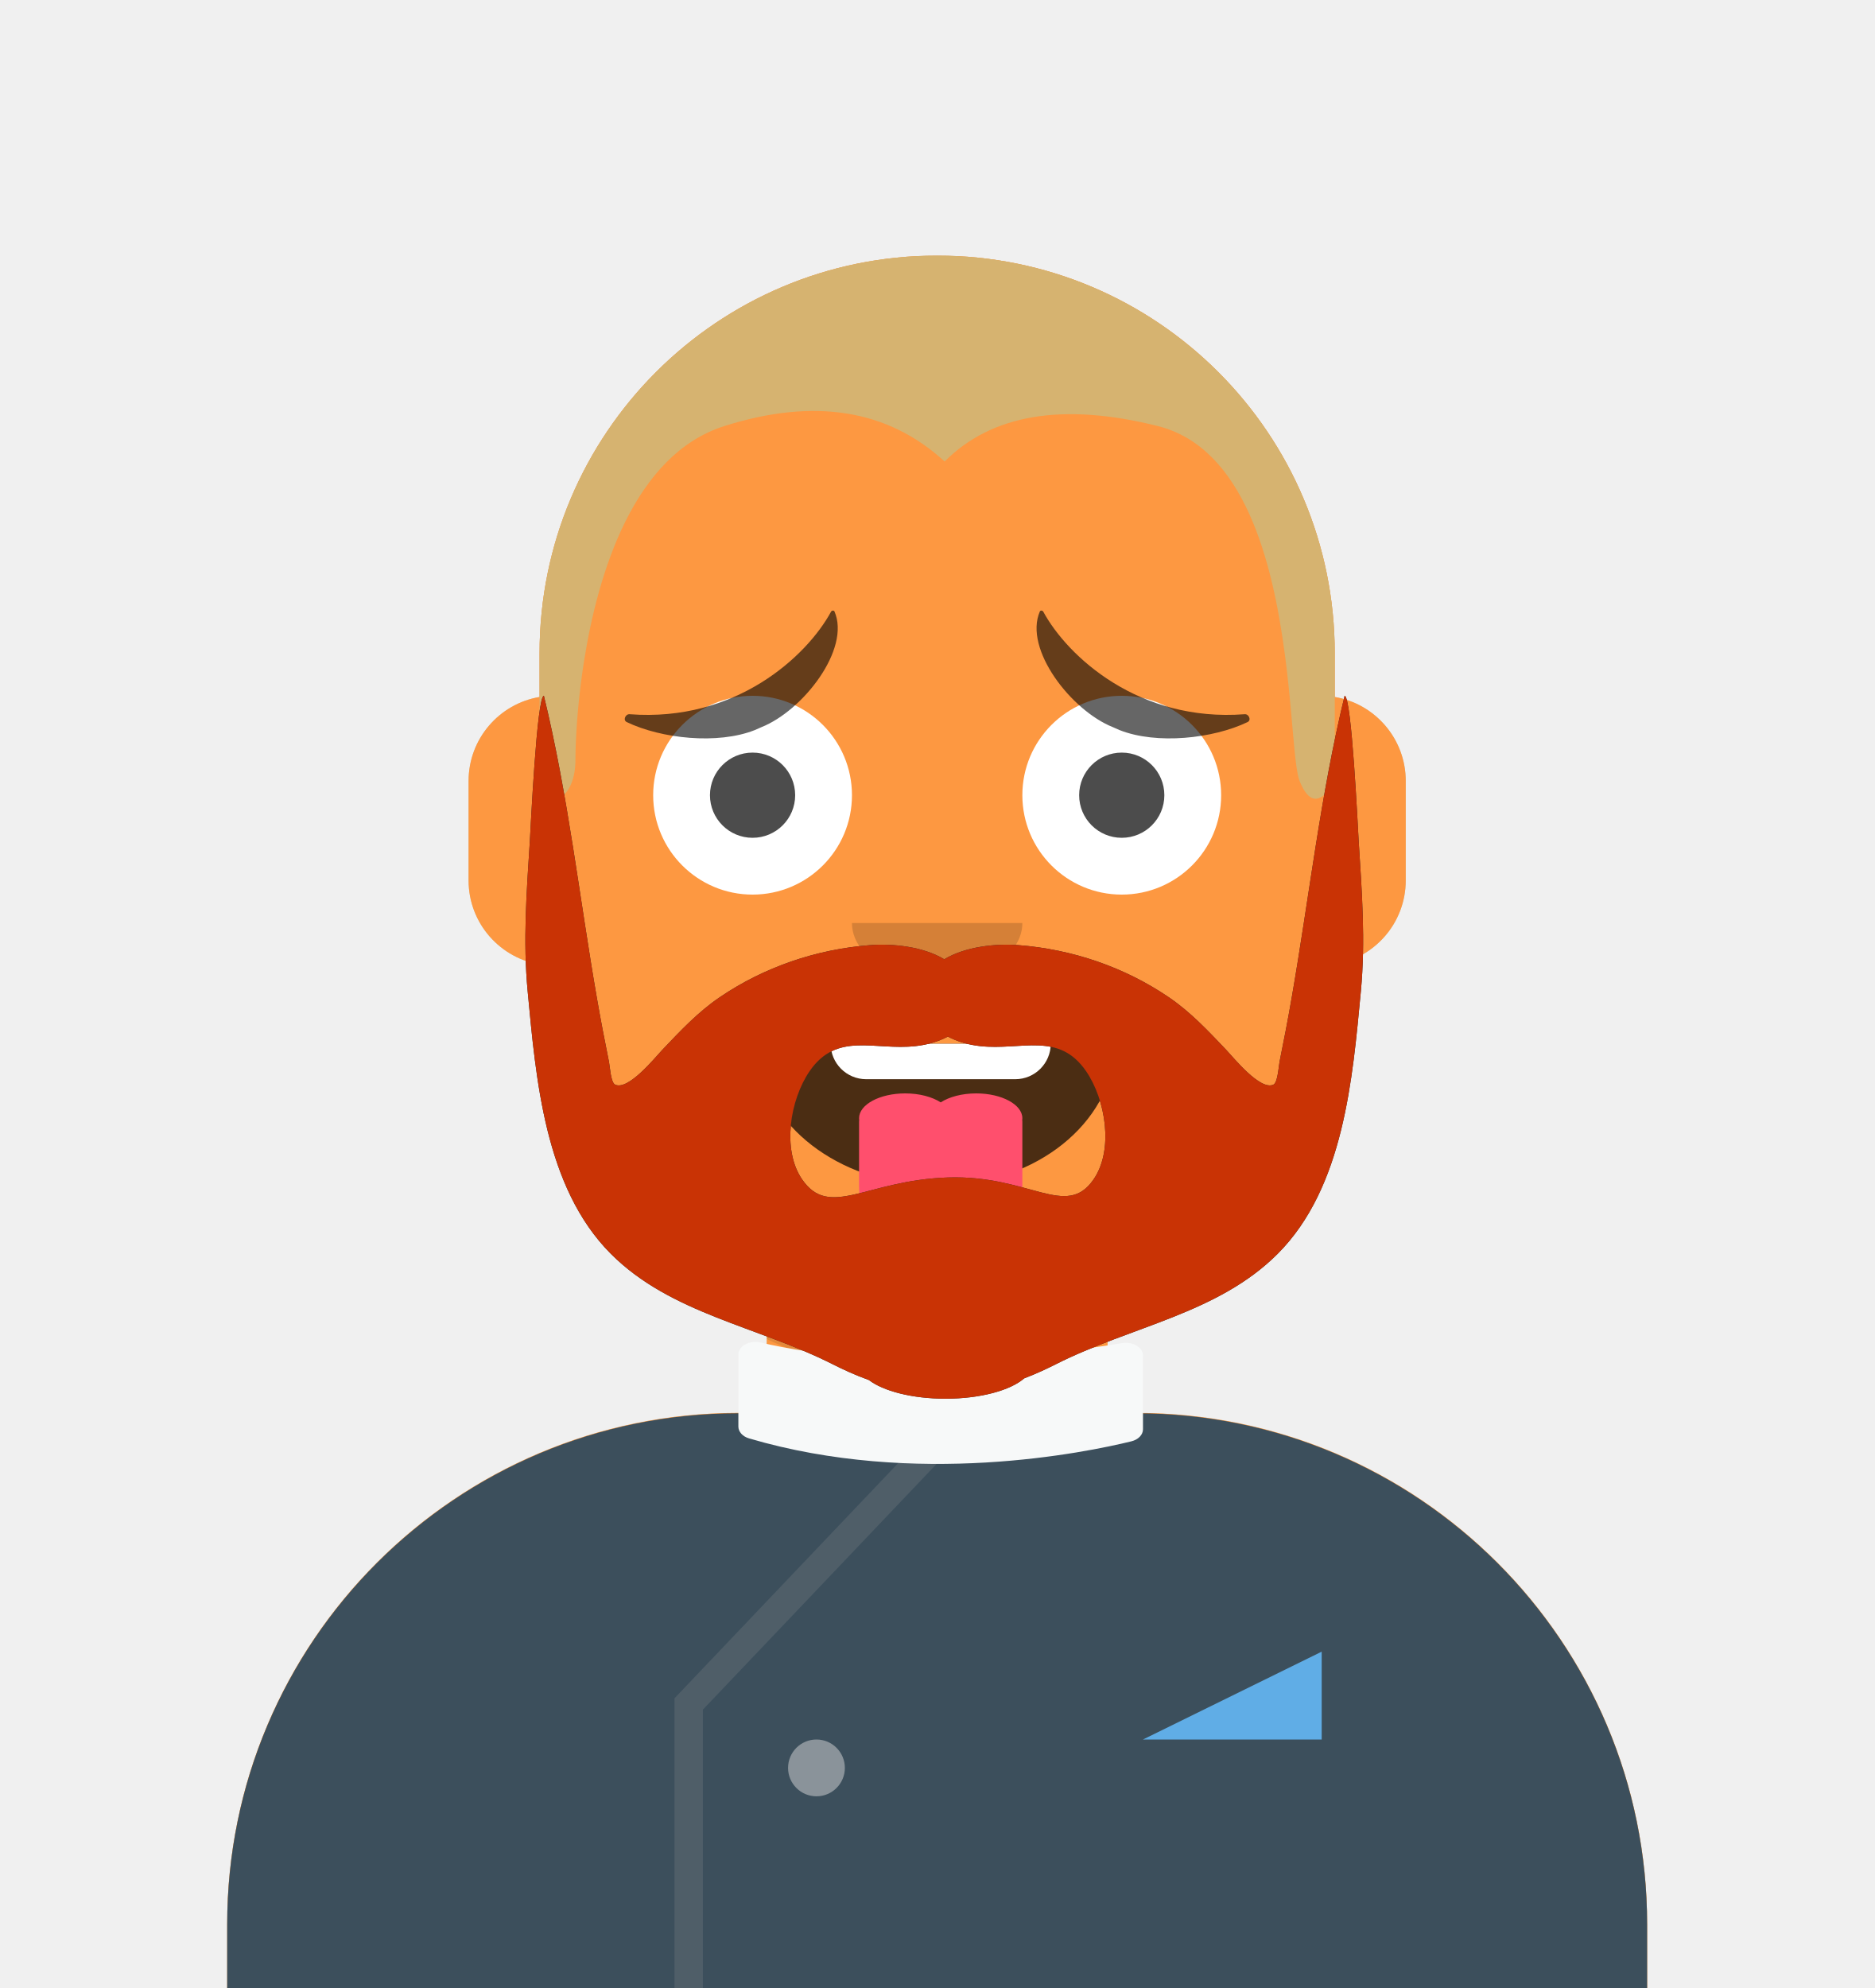
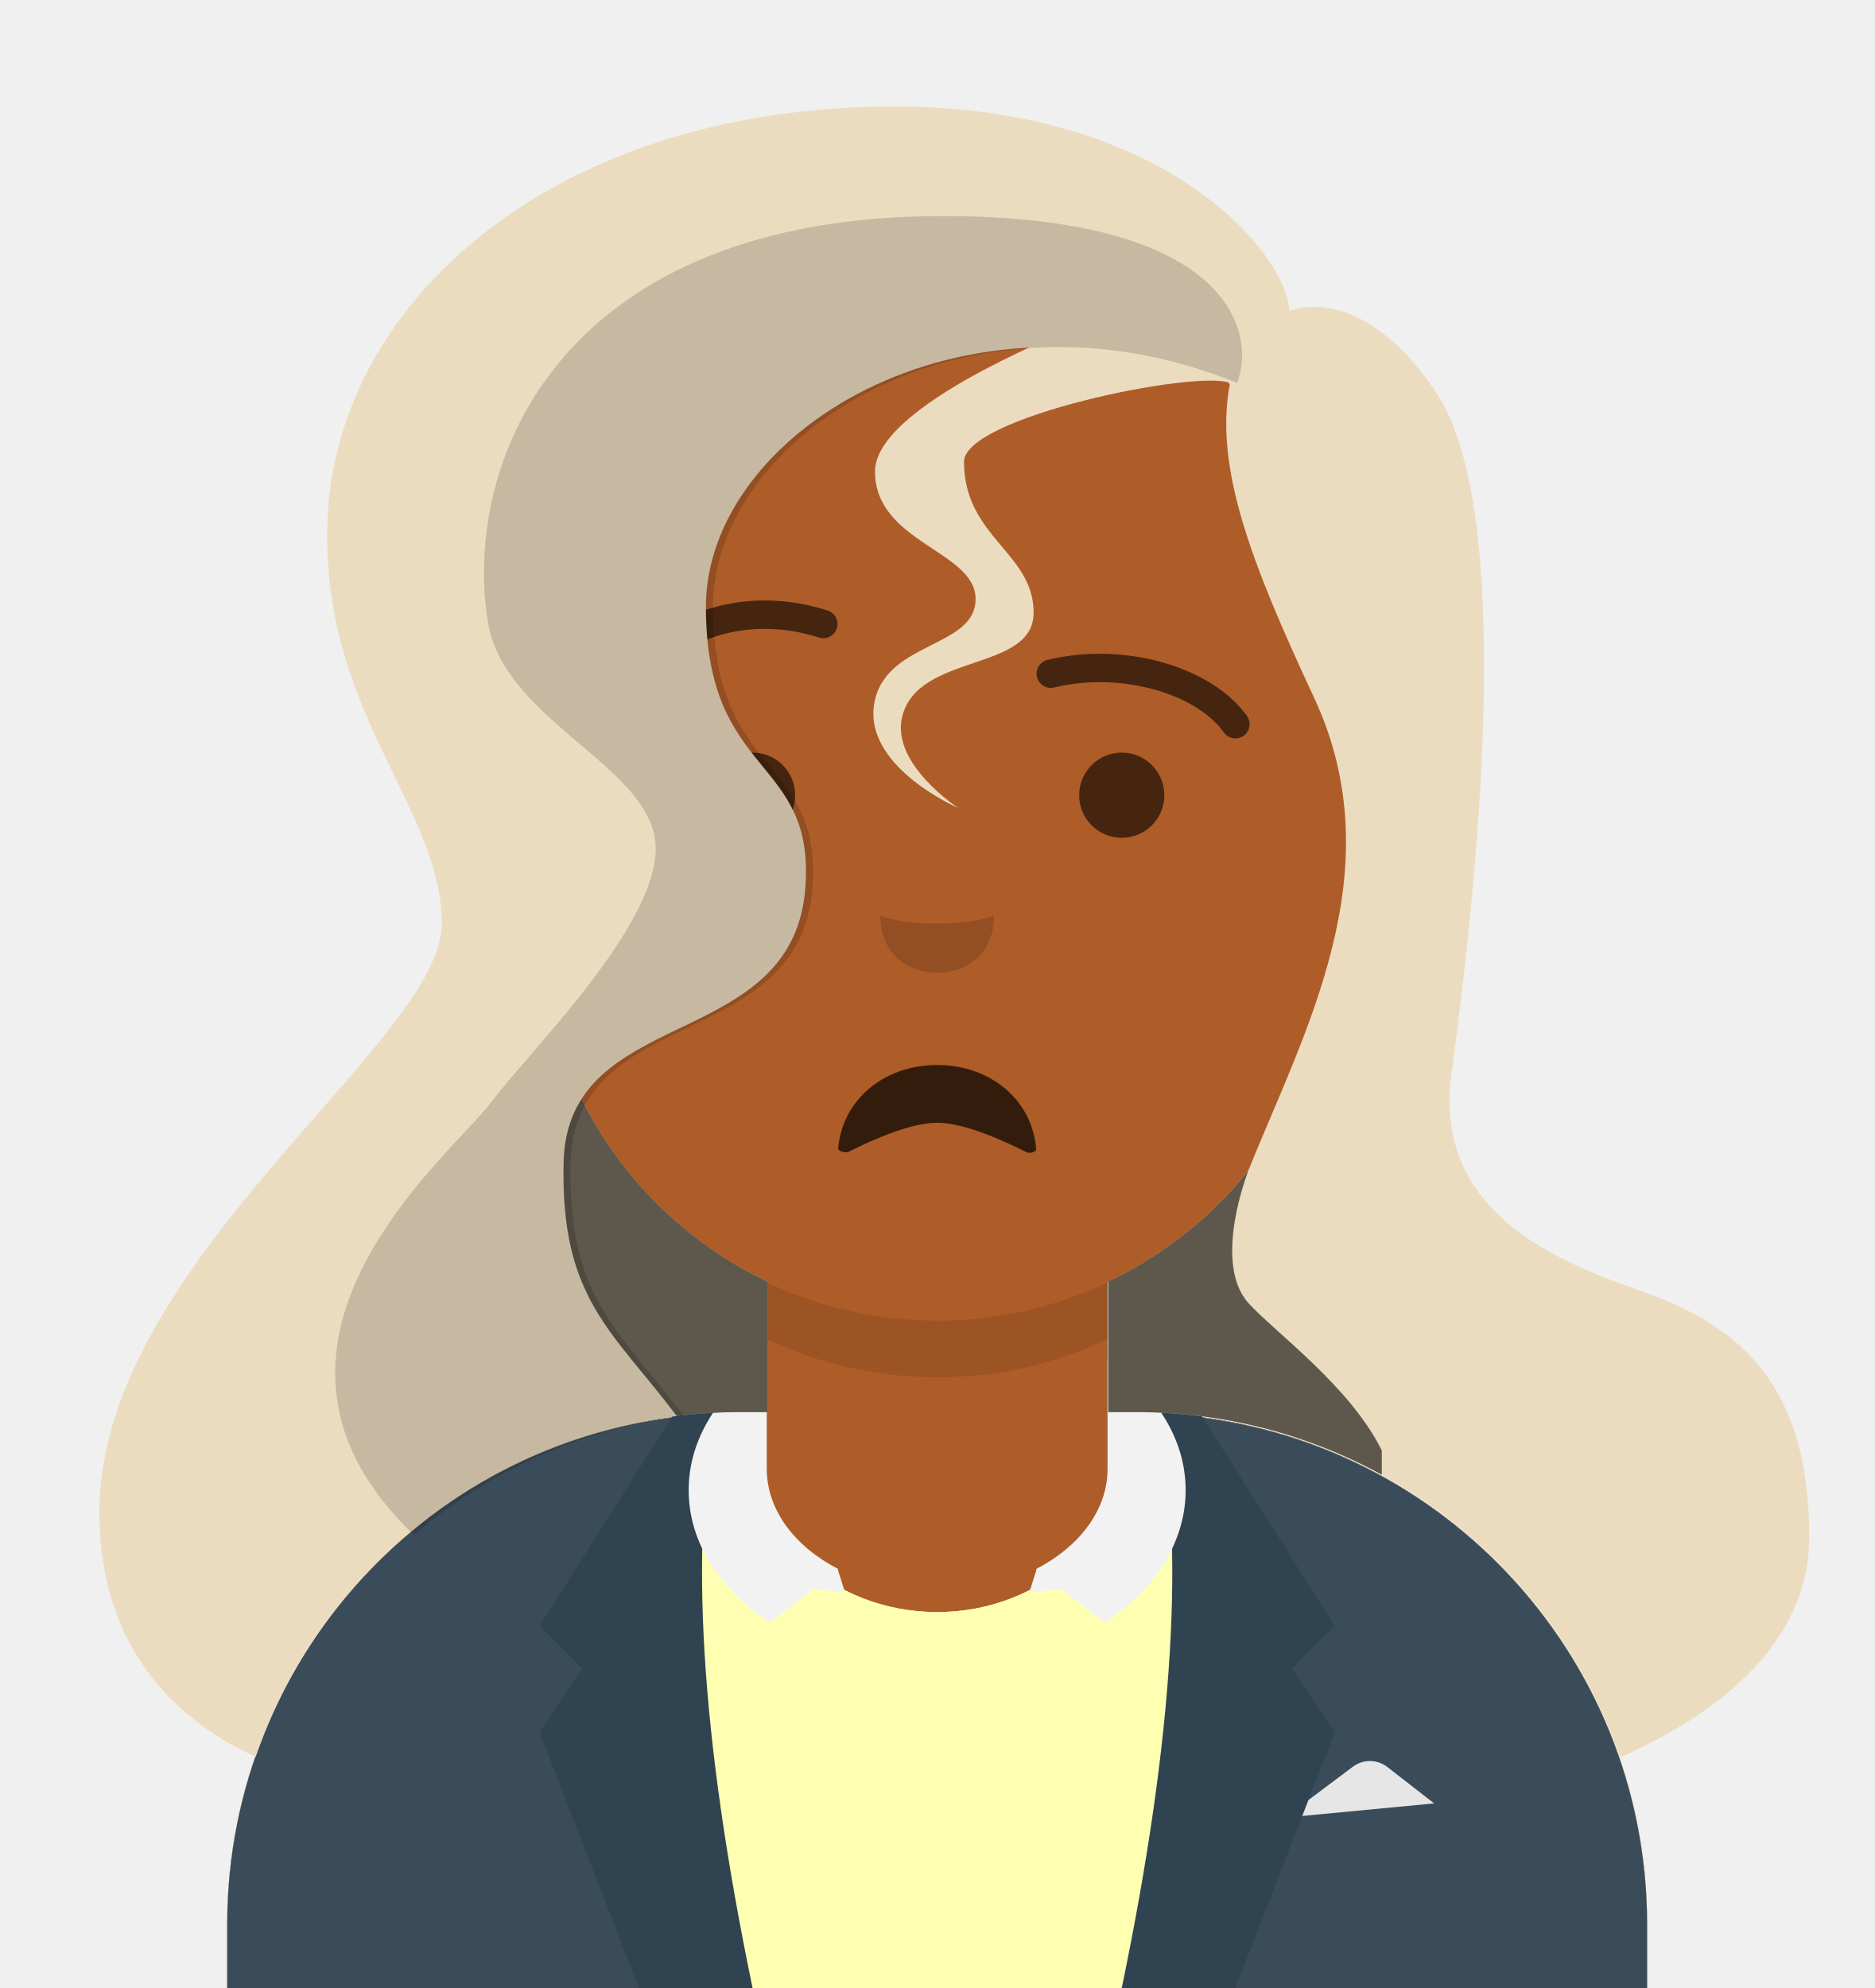
<svg xmlns="http://www.w3.org/2000/svg" xmlns:ns2="http://design.blush" xmlns:xlink="http://www.w3.org/1999/xlink" width="264px" height="280px" viewBox="0 0 264 280" version="1.1">
  <defs>
    <path d="M100,0 C130.928,-5.68137151e-15 156,25.072 156,56 L156.001,62.166 C161.676,63.119 166,68.054 166,74 L166,88 C166,94.052 161.519,99.058 155.694,99.881 C153.628,119.686 141.238,136.422 124.001,144.61 L124,163 L128,163 C167.765,163 200,195.235 200,235 L200,244 L0,244 L0,235 C-4.86974701e-15,195.235 32.235,163 72,163 L76,163 L76,144.611 C58.763,136.422 46.372,119.687 44.305,99.881 C38.481,99.058 34,94.052 34,88 L34,74 C34,68.054 38.325,63.118 44,62.166 L44,56 C44,25.072 69.072,5.68137151e-15 100,0 Z" id="transparent_path-1" />
    <path d="M83,36.348 C83,52.629 105.162,65.828 132.5,65.828 C159.838,65.828 182,52.629 182,36.348 C182,34.985 181.845,33.645 181.544,32.331 C210.784,41.488 232,68.792 232,101.052 L232,110 L32,110 L32,101.052 C32,68.397 53.739,40.82 83.534,32.002 C83.182,33.421 83,34.871 83,36.348 Z" id="transparent_path-3" />
    <rect id="transparent_path-5" x="0" y="0" width="264" height="280" />
    <path d="M74,0 C114.869,0 148,33.131 148,74 L148,84.148 L148,197.608 C135.525,187.237 119.491,181 102,181 L102,181 L98,181 L98,162.611 C115.531,154.283 128.048,137.115 129.791,116.867 C135.569,116.002 140,111.019 140,105 L140,105 L140,92 C140,87.354 137.359,83.324 133.497,81.33 C132.724,81.05 131.952,80.748 131.181,80.426 C130.795,80.32 130.401,80.233 130,80.166 L130,80.166 L130,79.917 C117.224,74.234 104.878,63.071 96.11,47.885 C93.175,42.801 90.831,37.595 89.066,32.397 C80.431,42.941 67.745,53.602 52.342,62.495 C42.778,68.017 33.147,72.291 24,75.266 L24,137.247 C29.602,148.318 38.773,157.278 50,162.611 L50,162.611 L50,181 L46,181 C38.327,181 30.935,182.2 24,184.423 L24,230 C24,244.106 13.569,255.776 0,257.716 L0,74 C0,33.131 33.131,0 74,0 Z" id="transparent_path-7" />
  </defs>
  <g id="transparent_Avataaar/Default" stroke="none" stroke-width="1" fill="none" fill-rule="evenodd">
    <g id="transparent_Body" transform="translate(32, 36)">
      <mask id="transparent_mask-2" fill="white">
        <use xlink:href="#transparent_path-1" />
      </mask>
      <use fill="#D0C6AC" xlink:href="#transparent_path-1" />
-       <g id="transparent_Skin-Color" mask="url(#transparent_mask-2)" fill="#FD9841">
+       <g id="transparent_Skin-Color" mask="url(#transparent_mask-2)" fill="#AE5D29">
        <g transform="translate(-32, 0)" id="transparent_Color">
          <rect x="0" y="0" width="264" height="244" />
        </g>
      </g>
      <path d="M44,94 C44,124.928 69.072,150 100,150 C130.928,150 156,124.928 156,94 L156,94 L156,102 C156,132.928 130.928,158 100,158 C69.072,158 44,132.928 44,102 Z" id="transparent_Neck-Shadow" fill-opacity="0.1" fill="#000000" mask="url(#transparent_mask-2)" />
    </g>
    <g id="transparent_Clothing" transform="translate(0, 170)">
-       <g id="chef_Clothing/Chef" stroke="none" stroke-width="1" fill="none" fill-rule="evenodd">
-         <path d="M104,29.052 L160,29.052 C199.765,29.052 232,61.287 232,101.052 L232,110 L232,110 L32,110 L32,101.052 C32,61.287 64.235,29.052 104,29.052 Z" id="chef_Fabric-Color" fill="#3C4F5C" />
-         <polyline id="chef_Path-10" stroke-opacity=".206" stroke="#979797" stroke-width="4" points="136 29 97 70 97 110" />
-         <path d="M107.127,19.085 C113.854,20.684 131.291,23.563 158.064,19.173 C159.566,18.927 160.991,19.777 160.991,20.92 L160.991,31.308 C160.991,32.08 160.333,32.765 159.346,33.007 C152.963,34.571 129.018,39.529 105.502,32.59 C104.591,32.32 104,31.652 104,30.924 L104,20.795 C104,19.585 105.577,18.717 107.127,19.085" id="chef_Fill-1" fill="#F7F9F9" />
-         <circle id="chef_Oval" fill-opacity=".502" fill="#D8D8D8" cx="115" cy="79" r="4" />
-         <polygon id="chef_Path-11" fill="#60ADE6" points="160.991 75 186.161 62.628 186.161 75" ns2:color="Top-500" />
+       <defs>
+         <path d="M160,29.052 C199.765,29.052 232,61.287 232,101.052 L232,110 L32,110 L32,101.052 C32,61.287 64.235,29.052 104,29.052 L105.192,29.052 C105.065,30.036 105,31.037 105,32.052 C105,45.859 117.088,57.052 132,57.052 C146.912,57.052 159,45.859 159,32.052 C159,31.037 158.935,30.036 158.808,29.052 L160,29.052 Z" id="blazer_sweater_path-1" />
+       </defs>
+       <g id="blazer_sweater_Clothing/Blazer-+-Sweater" stroke="none" stroke-width="1" fill="none" fill-rule="evenodd">
+         <mask id="blazer_sweater_mask-2" fill="white">
+           <use xlink:href="#blazer_sweater_path-1" />
+         </mask>
+         <use id="blazer_sweater_Clothes" fill="#E6E6E6" xlink:href="#blazer_sweater_path-1" />
+         <g id="blazer_sweater_Fabric-Color" mask="url(#blazer_sweater_mask-2)" fill="#FFFFB1">
+           <rect id="blazer_sweater_🖍Color" x="0" y="0" width="264" height="110" />
+         </g>
+         <g id="blazer_sweater_Blazer" transform="translate(32, 28)">
+           <path d="M64,40.5 C64,55.709 65.961,69.921 69.362,82.001 L0,82 L0,73.052 C-4.73779789e-15,34.365 30.512,2.804 68.785,1.122 C65.74,12.731 64,26.173 64,40.5 Z M200,73.052 L200,82 L131.638,82.001 C135.039,69.921 137,55.709 137,40.5 C137,26.194 135.265,12.771 132.229,1.174 C170.025,3.363 200,34.707 200,73.052 Z" id="blazer_sweater_Saco" fill="#3A4C5A" />
+           <path d="M149,58 L158.556,50.833 C159.999,49.751 161.988,49.768 163.412,50.876 L170,56 L170,56 L149,58 Z" id="blazer_sweater_Pocket-hanky" fill="#E6E6E6" />
+           <path d="M69,0 C65,19.333 66.667,46.667 74,82 L58,82 L44,46 L50,37 L44,31 L63,1 C65.028,0.369 67.028,0.036 69,0 Z" id="blazer_sweater_Wing" fill="#2F4351" />
+           <path d="M151,0 C147,19.333 148.667,46.667 156,82 L140,82 L126,46 L132,37 L126,31 L145,1 C147.028,0.369 149.028,0.036 151,0 Z" id="blazer_sweater_Wing" fill="#2F4351" transform="translate(141, 41) scale(-1, 1) translate(-141, -41) " />
+         </g>
+         <path d="M167,39.888 C167,47.289 162.572,53.945 155.52,58.556 L149.58,53.876 L145,54.208 L146,51.057 L145.922,50.996 C152.022,47.853 156,42.7 156,36.877 L156,21.539 C162.772,26.136 167,32.656 167,39.888 Z M118.078,50.996 L118,51.057 L119,54.208 L114.419,53.876 L108.48,58.556 C101.428,53.945 97,47.289 97,39.888 C97,32.656 101.228,26.136 108.001,21.539 L108,36.877 C108,42.7 111.978,47.853 118.078,50.996 Z" id="blazer_sweater_Collar" fill="#F2F2F2" />
      </g>
    </g>
    <g id="transparent_Face" transform="translate(76, 82)" fill="#000000">
      <g id="transparent_Mouth" transform="translate(2, 52)">
-         <defs>
-           <path d="M29,15.609 C30.41,25.231 41.062,33 54,33 C66.968,33 77.646,25.183 79,14.739 C79.101,14.34 78.775,13 76.826,13 C56.838,13 41.74,13 31.174,13 C29.383,13 28.87,14.24 29,15.609 Z" id="tongue_path-1" />
-         </defs>
-         <g id="tongue_Mouth/Tongue" stroke="none" stroke-width="1" fill="none" fill-rule="evenodd">
-           <mask id="tongue_mask-2" fill="white">
-             <use xlink:href="#tongue_path-1" />
-           </mask>
-           <use id="tongue_Mouth" fill-opacity="0.7" fill="#000000" xlink:href="#tongue_path-1" />
-           <path d="M44,2 L65,2 C67.761,2 70,4.239 70,7 L70,13 C70,15.761 67.761,18 65,18 L44,18 C41.239,18 39,15.761 39,13 L39,7 C39,4.239 41.239,2 44,2 Z" id="tongue_Teeth" fill="#FFFFFF" mask="url(#tongue_mask-2)" />
-           <path d="M59.5,20 C63.09,20 66,21.567 66,23.5 C66,23.583 65.995,23.665 65.984,23.747 C65.995,23.829 66,23.914 66,24 L66,33 C66,39.075 61.075,44 55,44 L54,44 C47.925,44 43,39.075 43,33 L43,24 C43,23.914 43.005,23.829 43.016,23.746 C43.005,23.665 43,23.583 43,23.5 C43,21.567 45.91,20 49.5,20 C51.511,20 53.309,20.492 54.501,21.264 C55.691,20.492 57.489,20 59.5,20 Z" id="tongue_Tongue" fill="#FF4F6D" />
+         <g id="sad_Mouth/Sad" stroke="none" stroke-width="1" fill="none" fill-rule="evenodd" fill-opacity="0.7">
+           <path d="M40.058,16.654 C40.708,23.683 46.702,28.377 54,28.377 C61.342,28.377 67.363,23.627 67.953,16.529 C67.984,16.151 67.077,15.853 66.629,16.077 C61.09,18.85 56.881,20.237 54,20.237 C51.156,20.237 47.007,18.88 41.554,16.168 C41.047,15.916 40.02,16.236 40.058,16.654 Z" id="sad_Mouth" fill="#000000" transform="translate(54.00536, 22.18841) scale(1, -1) translate(-54.00536, -22.18841) " />
        </g>
      </g>
      <g id="transparent_Nose" transform="translate(28, 40)" fill-opacity="0.16">
-         <g id="default_Nose/Default" stroke="none" stroke-width="1" fill="none" fill-rule="evenodd" fill-opacity="0.16">
-           <path d="M16,8 C16,12.418 21.373,16 28,16 L28,16 C34.627,16 40,12.418 40,8" id="default_Nose" fill="#000000" />
+         <g id="small_Nose/Small" stroke="none" stroke-width="1" fill="none" fill-rule="evenodd">
+           <path d="M20,7 C20,12.523 24.047,15 28,15 C31.953,15 36,12.523 36,7 C33.833,7.732 31.141,8.098 27.924,8.098 C24.741,8.098 22.099,7.732 20,7 Z" id="small_Nose" fill-opacity=".16" fill="#000" />
        </g>
      </g>
      <g id="transparent_Eyes" transform="translate(0, 8)">
-         <g id="surprised_Eyes/Surprised-😳" stroke="none" stroke-width="1" fill="none" fill-rule="evenodd">
-           <circle id="surprised_The-White-Stuff" fill="#FFFFFF" cx="30" cy="22" r="14" />
-           <circle id="surprised_Eye-Ball" fill="#FFFFFF" cx="82" cy="22" r="14" />
-           <circle id="surprised_Eye" fill-opacity="0.7" fill="#000000" cx="30" cy="22" r="6" />
-           <circle id="surprised_Eye" fill-opacity="0.7" fill="#000000" cx="82" cy="22" r="6" />
+         <g id="default_Eyes/Default-😀" stroke="none" stroke-width="1" fill="none" fill-rule="evenodd" fill-opacity="0.6">
+           <circle id="default_Eye" fill="#000000" cx="30" cy="22" r="6" />
+           <circle id="default_Eye" fill="#000000" cx="82" cy="22" r="6" />
        </g>
      </g>
      <g id="transparent_Eyebrow" fill-opacity="0.6">
-         <g id="sad_concerned_natural_Eyebrow/Natural/Sad-Concerned-Natural" stroke="none" stroke-width="1" fill="none" fill-rule="evenodd" fill-opacity="0.6">
-           <path d="M22.766,5.578 L23.677,5.176 C28.919,3.095 36.865,3.967 41.723,6.299 C42.29,6.571 41.902,7.452 41.321,7.407 C26.402,6.256 16.358,15.553 12.946,21.847 C12.845,22.034 12.539,22.055 12.464,21.881 C10.156,16.562 16.913,7.896 22.766,5.578 Z" id="sad_concerned_natural_Eyebrow" fill="#000000" transform="translate(27, 13) scale(-1, -1) translate(-27, -13) " />
-           <path d="M80.766,5.578 L81.677,5.176 C86.919,3.095 94.865,3.967 99.723,6.299 C100.29,6.571 99.902,7.452 99.321,7.407 C84.402,6.256 74.358,15.553 70.946,21.847 C70.845,22.034 70.539,22.055 70.464,21.881 C68.156,16.562 74.913,7.896 80.766,5.578 Z" id="sad_concerned_natural_Eyebrow" fill="#000000" transform="translate(85, 13) scale(1, -1) translate(-85, -13) " />
+         <g id="up_down_Eyebrow/Outline/Up-Down" stroke="none" stroke-width="1" fill="none" fill-rule="evenodd" fill-opacity="0.6">
+           <path d="M15.591,14.162 C20.087,7.836 29.603,4.654 39.347,7.796 C40.399,8.135 41.526,7.557 41.865,6.506 C42.204,5.455 41.626,4.328 40.575,3.989 C29.167,0.31 17.836,4.099 12.331,11.845 C11.691,12.745 11.902,13.994 12.803,14.634 C13.703,15.274 14.952,15.062 15.591,14.162 Z" id="up_down_Eyebrow" fill="#000000" fill-rule="nonzero" />
+           <path d="M73.638,21.158 C77.553,15.649 88.285,12.56 97.53,14.83 C98.603,15.094 99.686,14.438 99.95,13.365 C100.213,12.292 99.557,11.209 98.484,10.946 C87.748,8.309 75.319,11.886 70.377,18.841 C69.737,19.741 69.948,20.99 70.849,21.629 C71.749,22.269 72.998,22.058 73.638,21.158 Z" id="up_down_Eyebrow" fill="#000000" fill-rule="nonzero" transform="translate(85.00755, 16.03842) scale(-1, 1) translate(-85.00755, -16.03842) " />
        </g>
      </g>
    </g>
    <g id="transparent_Top">
-       <g id="buzzcut_Hairstyle/Buzzcut" stroke="none" stroke-width="1" fill="none" fill-rule="evenodd" transform="translate(-1, 0)">
-         <path d="M133,36 C163.928,36 189,61.072 189,92 L189,110.085 L188.93,110.2 L188.809,110.392 L188.569,110.75 C186.782,113.311 185.277,113.061 184.052,110 C183.872,109.55 183.725,108.817 183.59,107.851 L183.503,107.173 L183.418,106.429 L183.293,105.199 L183.081,102.868 L182.795,99.673 L182.63,97.94 L182.509,96.742 L182.378,95.513 L182.234,94.258 C182.209,94.047 182.184,93.834 182.158,93.621 L181.995,92.332 C180.266,79.124 176.252,63.05 164.052,60 C150.719,56.667 140.719,58.333 134.052,65 C126.052,57.667 115.719,56 103.052,60 C90.322,64.02 85.224,80.609 83.245,93.226 L83.076,94.344 L82.923,95.439 C82.874,95.8 82.828,96.156 82.785,96.508 L82.662,97.547 L82.552,98.554 L82.456,99.527 L82.372,100.463 L82.299,101.359 L82.238,102.213 L82.187,103.022 L82.145,103.783 L82.112,104.494 L82.087,105.152 L82.063,106.034 L82.053,106.782 L82.052,107 C82.052,112.24 78.691,114.118 77,111.376 L77,92 C77,61.072 102.072,36 133,36 Z" id="buzzcut_Hair-Color" fill="#D6B370" ns2:color="Hair-500" />
+       <g id="curly_2_Hairstyle/Curly 2" stroke="none" stroke-width="1" fill="none" fill-rule="evenodd">
+         <g id="curly_2_Accessory" transform="translate(62, 85)" />
+         <g id="curly_2_Hair-Color" transform="translate(14, 15)" fill="#ECDCBF">
+           <path d="M216.588,166.631 C203.766,162.182 187.983,154.916 190.434,136.391 C192.886,117.864 200.514,58.473 188.255,40.22 C181.177,29.681 173.385,26.921 167.611,28.755 C167.276,20.895 150.4,-0 111.972,-0 C64.023,-0 33.51,27.402 32.148,57.928 C30.933,85.145 48.221,98.522 48.221,115.14 C48.221,131.759 0,162.715 0,197.961 C0,218.02 11.82,227.77 22.01,232.454 C30.822,206.86 53.647,187.805 81.326,184.444 C81.324,184.439 81.322,184.434 81.321,184.429 C84.194,184.079 87.119,183.895 90.088,183.895 L94.088,183.895 L94.088,165.506 C82.74,160.115 73.499,151.019 67.915,139.783 C75.56,127.821 98.004,129.498 99.44,109.964 C100.802,91.438 85.427,94.707 85.427,70.461 C85.427,46.214 121.26,23.477 159.253,38.932 C156.924,50.845 162.397,64.599 171.091,83.265 C182.475,107.704 169.556,130.57 161.848,149.837 C156.563,156.447 149.814,161.835 142.088,165.505 L142.087,183.895 L146.087,183.895 C150.438,183.895 154.694,184.289 158.832,185.029 C158.833,185.034 158.834,185.038 158.835,185.043 C184.73,189.672 205.815,208.132 214.186,232.518 C227.141,226.824 240.835,216.905 240.835,201.503 C240.835,178.891 229.938,171.263 216.588,166.631" id="curly_2_Fill-1" ns2:color="Hair-500" />
+           <path d="M141.396,29.595 C141.396,29.595 109.248,41.31 109.248,51.39 C109.248,61.47 123.415,62.56 123.415,69.371 C123.415,76.182 111.182,75.317 109.248,83.537 C107.068,92.801 120.962,98.794 120.962,98.794 C120.962,98.794 111.479,92.614 113.062,85.99 C115.243,76.866 131.588,79.723 131.588,71.278 C131.588,62.832 121.78,60.653 121.78,50.028 C121.78,43.762 154.316,37.053 159.253,38.932 C164.19,40.811 151.476,27.415 141.396,29.595" id="curly_2_Fill-4" ns2:color="Hair-500" />
+           <path d="M180.626,189.29 C176.168,180.238 165.484,172.572 161.848,168.538 C156.691,162.816 161.848,149.837 161.848,149.837 C156.563,156.447 149.814,161.835 142.088,165.505 L142.087,183.894 L146.087,183.894 C158.605,183.894 170.372,187.094 180.626,192.711 L180.626,189.29 Z" id="curly_2_Fill-8" fill-opacity=".6" fill="#000" />
+           <path d="M67.915,139.783 C66.415,142.129 65.474,144.99 65.385,148.65 C64.916,167.864 72.19,172.348 81.315,184.429 C84.19,184.08 87.117,183.894 90.087,183.894 L94.087,183.894 L94.087,165.506 C82.74,160.115 73.499,151.018 67.915,139.783" id="curly_2_Fill-10" fill-opacity=".6" fill="#000" />
+         </g>
+         <path d="M132.784,30.428 C79.84,30.428 65.128,63.938 68.67,87.367 C70.706,100.837 89.523,107.028 92.099,117.336 C94.824,128.233 74.936,147.576 69.215,155.204 C63.663,162.607 30.205,189.31 58.304,216.201 C68.796,207.218 81.899,201.196 96.326,199.445 C87.196,187.353 79.915,182.872 80.385,163.651 C80.93,141.332 112.722,148.33 114.439,124.964 C115.802,106.438 100.427,109.707 100.427,85.461 C100.427,61.214 136.26,38.477 174.253,53.932 C174.253,53.932 171.558,53.239 174.253,53.932 C177.1,46.502 172.767,30.428 132.784,30.428" id="curly_2_Fill-6" fill-opacity=".16" fill="#000" />
      </g>
-       <g id="buzzcut_Facial-Hair" transform="translate(49, 72)">
-         <defs>
-           <path d="M84.504,93.841 C72.993,94.219 67.858,99.721 63.991,94.13 C61.088,89.932 62.303,82.874 65.015,78.903 C68.874,73.251 74.109,75.985 79.962,75.34 C81.554,75.165 83.153,74.723 84.504,74 C85.856,74.723 87.455,75.165 89.046,75.34 C94.9,75.985 100.135,73.251 103.994,78.903 C106.706,82.874 107.92,89.932 105.018,94.13 C101.15,99.721 96.016,93.463 84.504,93.841 Z M140.391,26 C136.967,40.075 135.393,54.434 132.91,68.671 C132.393,71.639 131.826,74.596 131.225,77.55 C131.098,78.17 130.974,80.473 130.363,80.764 C128.512,81.648 124.739,76.947 123.73,75.885 C121.197,73.219 118.685,70.529 115.599,68.437 C109.365,64.21 102.065,61.711 94.47,61.118 C91.292,60.869 86.995,61.303 84,63.11 C81.005,61.303 76.708,60.869 73.53,61.118 C65.934,61.711 58.635,64.21 52.4,68.437 C49.315,70.529 46.803,73.219 44.269,75.885 C43.261,76.947 39.488,81.648 37.637,80.764 C37.026,80.473 36.902,78.17 36.775,77.55 C36.174,74.596 35.607,71.639 35.09,68.671 C32.607,54.434 31.034,40.075 27.609,26 C26.613,26 25.739,44.748 25.627,46.495 C25.175,53.589 24.646,60.525 25.322,67.626 C26.486,79.875 27.699,95.234 37.033,104.588 C45.466,113.039 57.71,114.806 68.271,120.141 C69.631,120.828 71.435,121.676 73.38,122.371 C75.429,123.934 79.493,125 84.174,125 C89.085,125 93.316,123.827 95.254,122.138 C96.955,121.493 98.518,120.753 99.729,120.141 C110.289,114.805 122.534,113.039 130.967,104.588 C140.301,95.234 141.514,79.875 142.679,67.626 C143.353,60.525 142.825,53.589 142.373,46.495 C142.261,44.748 141.387,26 140.391,26 Z" id="beard_medium_path-1" />
-         </defs>
-         <g id="beard_medium_Facial-Hair/Beard-Medium" stroke="none" stroke-width="1" fill="none" fill-rule="evenodd">
-           <mask id="beard_medium_mask-2" fill="white">
-             <use xlink:href="#beard_medium_path-1" />
-           </mask>
-           <use id="beard_medium_Beardness" fill="#252E32" xlink:href="#beard_medium_path-1" />
-           <g id="beard_medium_Facial-Hair-Color" mask="url(#beard_medium_mask-2)" fill="#C93305">
-             <rect id="beard_medium_Color" x="0" y="0" width="168" height="152" />
-           </g>
-         </g>
-       </g>
-       <g id="buzzcut_Accessory" transform="translate(62, 85)" />
    </g>
  </g>
</svg>
